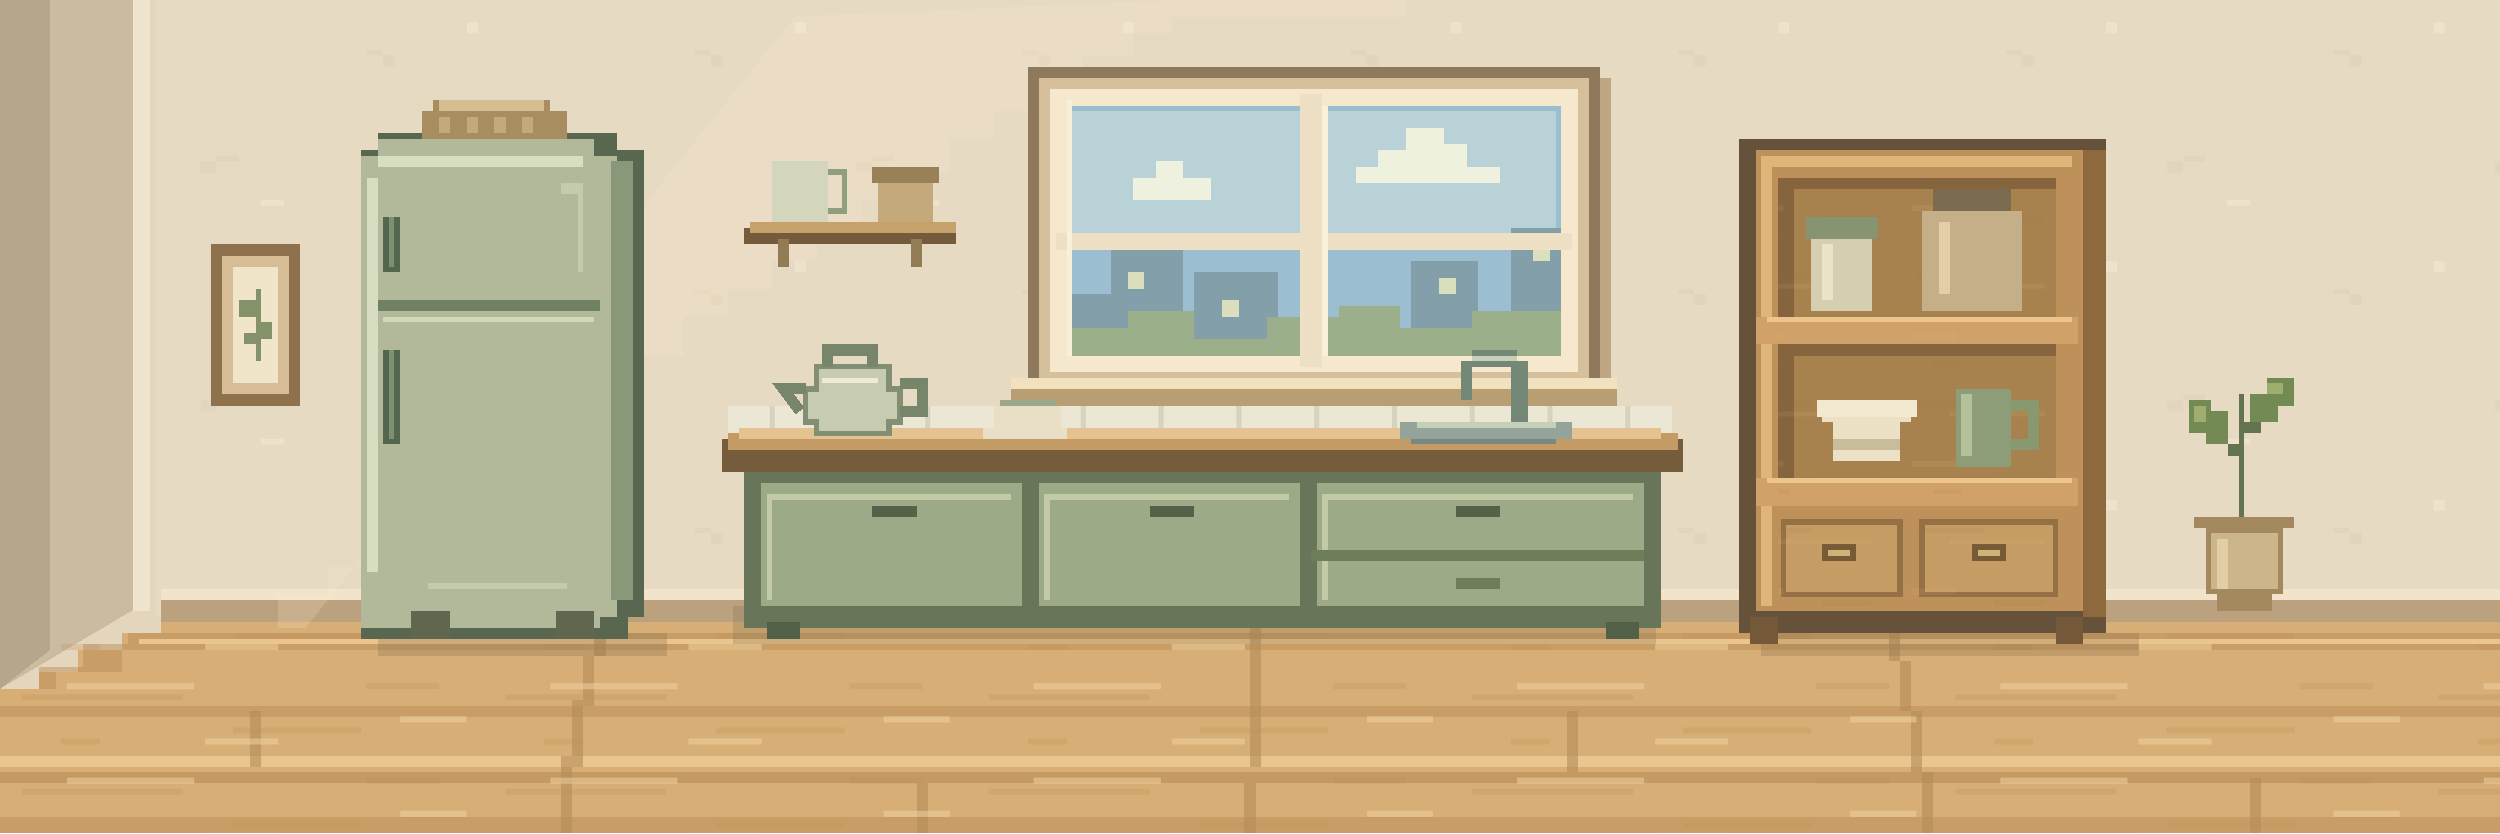
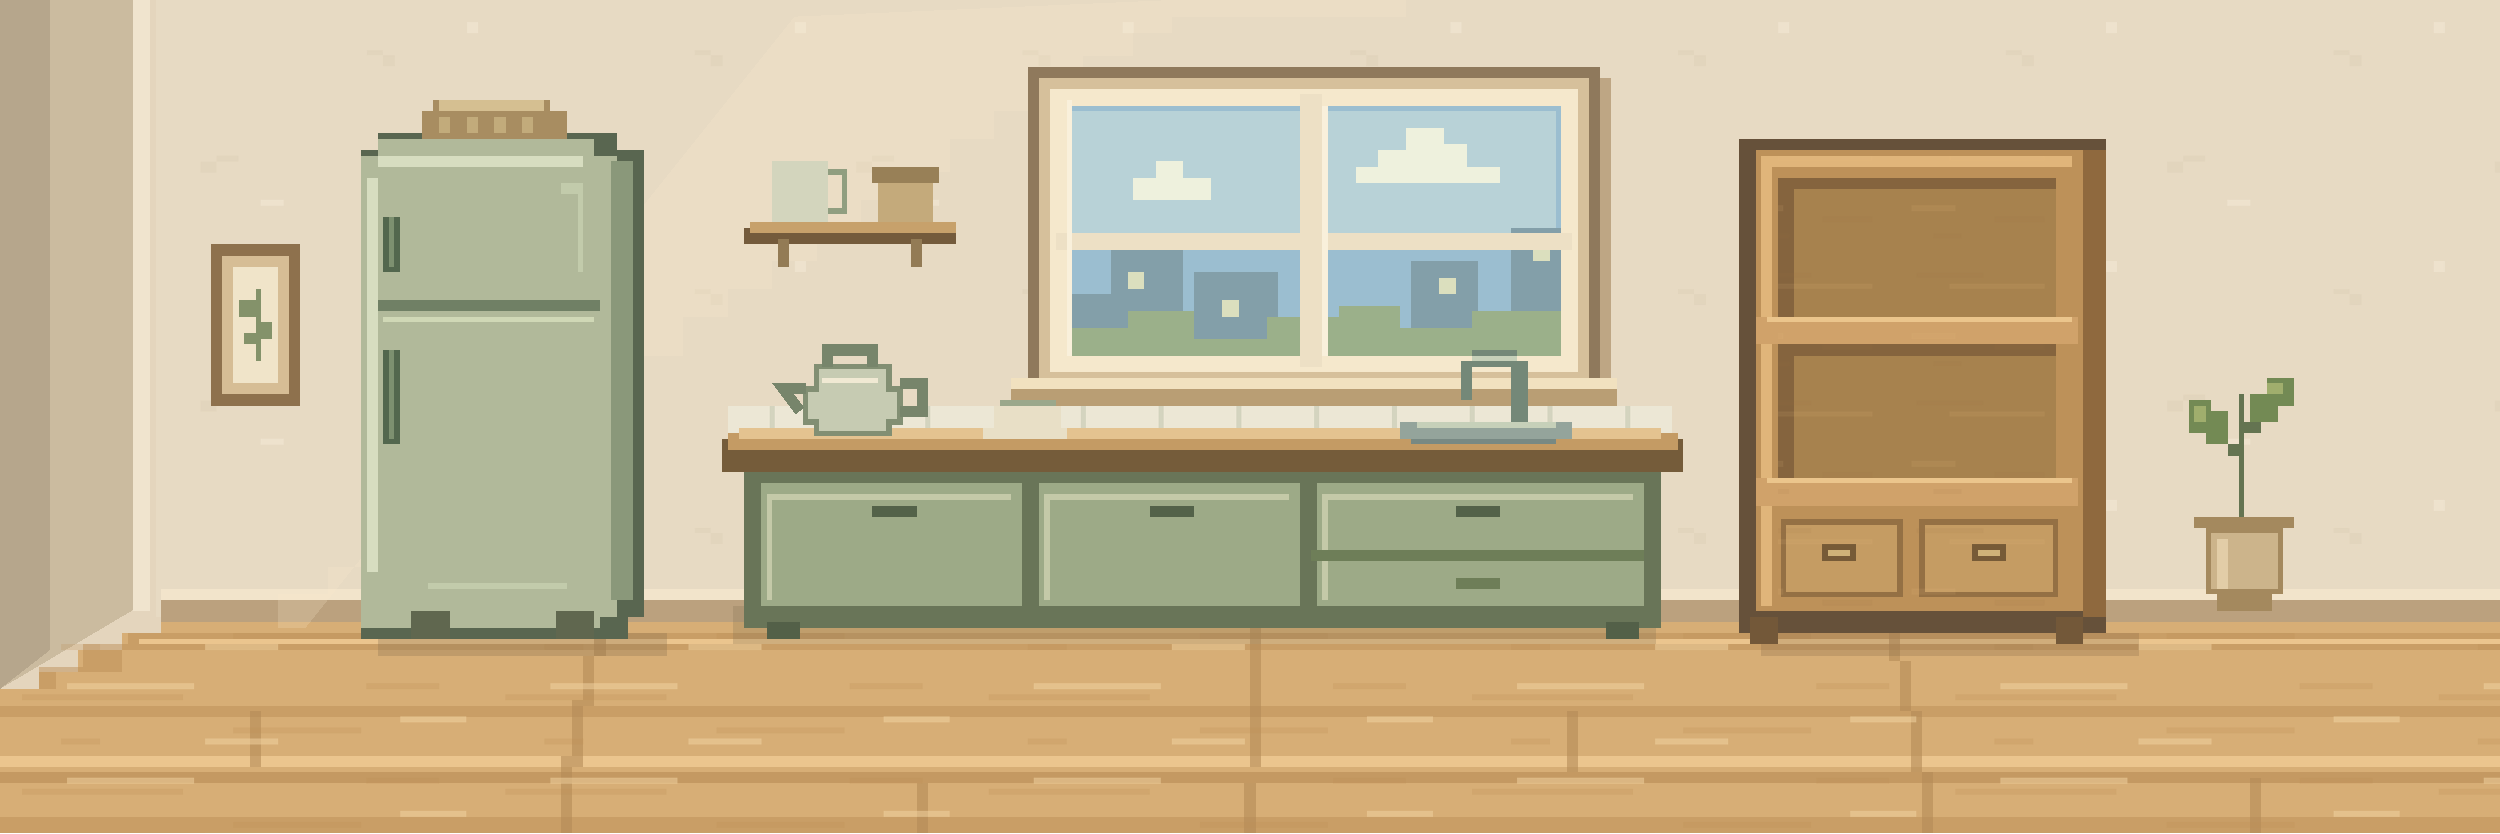
<svg xmlns="http://www.w3.org/2000/svg" width="900" height="300" viewBox="0 0 450 150" shape-rendering="crispEdges" role="img" aria-label="냉장고와 나무 팬트리가 있는 픽셀 주방">
  <defs>
    <pattern id="wall-pixels" width="59" height="43" patternUnits="userSpaceOnUse">
      <path d="M7 9h3v1H7ZM10 10h2v2h-2ZM39 28h4v1h-4ZM36 29h3v2h-3Z" fill="#c7b59a" opacity=".14" />
      <path d="M25 4h2v2h-2ZM47 36h4v1h-4Z" fill="#f8eedc" opacity=".4" />
    </pattern>
    <pattern id="floor-grain" width="87" height="17" patternUnits="userSpaceOnUse">
      <path d="M4 6h29v1H4ZM42 12h23v1H42ZM66 4h13v1H66ZM11 14h7v1h-7Z" fill="#bd8e55" opacity=".24" />
      <path d="M12 4h23v1H12ZM37 14h13v1H37ZM72 10h12v1H72Z" fill="#f1d4a2" opacity=".5" />
    </pattern>
    <pattern id="wood-grain" width="31" height="23" patternUnits="userSpaceOnUse">
      <path d="M4 3h12v1H4ZM18 16h9v1h-9ZM7 19h5v1H7Z" fill="#976b3e" opacity=".38" />
      <path d="M10 5h17v1H10ZM3 14h8v1H3Z" fill="#e6bd7f" opacity=".45" />
    </pattern>
    <pattern id="tile" width="14" height="10" patternUnits="userSpaceOnUse">
      <rect width="14" height="10" fill="#ece7d5" />
      <path d="M0 9h14M13 0v10" stroke="#d4d4bf" stroke-width="1" />
    </pattern>
  </defs>
  <rect width="450" height="150" fill="#e4d5bd" />
  <path d="M0 0h27v108L0 124Z" fill="#cbbb9f" />
  <path d="M0 0h9v117l-9 7Z" fill="#b6a68c" />
  <path d="M24 0h3v110h-3Z" fill="#f0e4ce" />
  <rect x="28" width="422" height="111" fill="#e7dac3" />
  <rect x="28" width="422" height="111" fill="url(#wall-pixels)" />
  <path d="M29 106h421v6H29Z" fill="#bba17e" />
  <path d="M29 106h421v2H29Z" fill="#f2e4cb" />
  <path d="M29 112h421v38H0v-26h7v-3h7v-4h8v-3h7Z" fill="#d7ae76" />
  <path d="M29 114h421v3H22v4H10v3H0v3h450v2H0v18h450v3H0v-26h7v-4h8v-4h8v-2Z" fill="#ba8b53" opacity=".48" />
  <path d="M0 139h450v2H0Z" fill="#b78952" opacity=".58" />
  <path d="M0 136h450v2H0ZM25 115h425v1H25Z" fill="#ebc58e" />
  <path d="M107 113h2v5h-2v9h-2v11h-2v12h-2v-14h2v-10h2v-8h2ZM225 113h2v25h-2ZM224 141h2v9h-2ZM340 113h2v6h2v9h2v11h2v11h-2v-11h-2v-11h-2v-9h-2ZM45 128h2v10h-2ZM165 141h2v9h-2ZM282 128h2v11h-2ZM405 140h2v10h-2Z" fill="#b48a56" opacity=".6" />
  <path d="M0 114h450v36H0Z" fill="url(#floor-grain)" />
  <path d="M211 0h42v3h-42v3h-7v4h-9v5h-8v5h-8v5h-8v6h-8v5h-8v5h-8v6h-8v5h-8v5h-8v7h-8v5h-8v5h-8v6h-8v5h-8v6h-8v5h-8v6h-8v5h-9v6H55l8-10 8-10 8-10 8-10 8-10 8-10 8-10 8-10 8-10 8-10 8-10Z" fill="#f9edcf" opacity=".2" />
  <path d="M187 14h103v59H187Z" fill="#bea684" />
  <path d="M185 12h103v59H185Z" fill="#8f795c" />
  <path d="M187 14h99v55h-99Z" fill="#d6c09b" />
  <path d="M189 16h95v51h-95Z" fill="#f5e8cc" />
  <path d="M192 19h89v45h-89Z" fill="#9bbed0" />
  <path d="M192 20h88v24h-88Z" fill="#b8d2d7" />
  <path d="M204 32h4v-3h5v3h5v4h-14ZM248 27h5v-4h7v3h4v4h6v3h-26v-3h4Z" fill="#eef1dd" />
  <path d="M192 53h8v-8h13v19h-21ZM215 49h15v15h-15ZM254 47h12v17h-12ZM272 41h9v23h-9Z" fill="#839fa9" />
  <path d="M203 49h3v3h-3ZM220 54h3v3h-3ZM259 50h3v3h-3ZM276 44h3v3h-3Z" fill="#dbdfbe" />
  <path d="M192 59h11v-3h12v5h13v-4h13v-2h11v4h13v-3h16v8h-89Z" fill="#9bb08a" />
  <path d="M234 17h4v49h-4ZM190 42h93v3h-93Z" fill="#ede0c5" />
  <path d="M192 18h1v46h-1ZM238 19h1v45h-1" fill="#f9f0db" />
  <path d="M182 69h109v4H182Z" fill="#b99e74" />
  <path d="M182 68h109v2H182Z" fill="#f1e1bf" />
  <path d="M68 114h52v4H68Z" fill="#866f4d" opacity=".3" />
  <path d="M65 27h3v-3h43v3h5v84h-3v4H65Z" fill="#596650" />
  <path d="M65 28h3v-3h39v3h4v83h-3v2H65Z" fill="#b1b99a" />
  <path d="M110 29h4v79h-4Z" fill="#8a987a" />
  <path d="M68 28h37v2H68ZM66 32h2v71h-2Z" fill="#d7ddc0" />
  <path d="M68 54h40v2H68Z" fill="#708065" />
  <path d="M69 57h38v1H69Z" fill="#d0d8b6" />
  <path d="M69 39h3v10h-3ZM69 63h3v17h-3Z" fill="#53674e" />
  <path d="M70 39h1v9h-1ZM70 63h1v16h-1Z" fill="#7d9070" />
  <path d="M74 110h7v5h-7ZM100 110h7v5h-7Z" fill="#60674f" />
  <path d="M77 105h25v1H77ZM101 33h4v16h-1V35h-3Z" fill="#c2cbab" />
  <path d="M78 18h21v2h3v5H76v-5h2Z" fill="#a88d61" />
  <path d="M79 18h19v2H79Z" fill="#d5bf91" />
  <path d="M79 21h2v3h-2ZM84 21h2v3h-2ZM89 21h2v3h-2ZM94 21h2v3h-2Z" fill="#c2ab7b" />
  <path d="M132 109h166v7H132Z" fill="#867353" opacity=".28" />
  <rect x="131" y="73" width="170" height="7" fill="url(#tile)" />
  <path d="M130 79h173v6H130Z" fill="#755c3a" />
  <path d="M131 78h171v3H131Z" fill="#c49b64" />
  <path d="M133 77h166v2H133Z" fill="#e4c390" />
  <path d="M134 85h165v28H134Z" fill="#697558" />
  <path d="M137 87h47v22h-47ZM187 87h47v22h-47ZM237 87h59v22h-59Z" fill="#9daa87" />
  <path d="M139 89h43v1h-43v18h-1V89ZM189 89h43v1h-43v18h-1V89ZM239 89h55v1h-55v18h-1V89Z" fill="#c4c9a8" />
  <path d="M157 91h8v2h-8ZM207 91h8v2h-8ZM262 91h8v2h-8Z" fill="#536249" />
  <path d="M236 99h60v2h-60ZM262 104h8v2h-8Z" fill="#6e7e58" />
  <path d="M138 112h6v3h-6ZM289 112h6v3h-6Z" fill="#536048" />
  <path d="M254 79h26v1h-26Z" fill="#788983" />
  <path d="M252 76h31v3h-31Z" fill="#94a49b" />
  <path d="M255 76h25v1h-25Z" fill="#c6d0b9" />
  <path d="M272 76V66h-7v6h-2v-7h2v-2h8v2h2v11Z" fill="#748878" />
  <path d="M265 64h8v1h-8Z" fill="#c6d0b9" />
  <path d="M134 41h38v3h-38Z" fill="#745b3c" />
  <path d="M135 40h37v2h-37Z" fill="#c7a16b" />
  <path d="M140 43h2v5h-2ZM164 43h2v5h-2Z" fill="#937b55" />
  <path d="M139 29h10v11h-10Z" fill="#d3d5bd" />
  <path d="M149 31h3v7h-3" fill="none" stroke="#909e80" />
  <path d="M158 32h10v8h-10Z" fill="#c4aa7b" />
  <path d="M157 30h12v3h-12Z" fill="#988057" />
  <path d="M145 70h2v-4h13v4h2v6h-2v2h-13v-2h-2Z" fill="#c6cbb2" stroke="#828f73" stroke-width="1" />
  <path d="M149 66v-3h8v3M162 69h4v5h-4M145 70h-4l3 4" fill="none" stroke="#77856b" stroke-width="2" />
  <path d="M148 68h10v1h-10Z" fill="#f0e9d3" />
  <path d="M177 77h15v2h-15ZM179 73h12v4h-12Z" fill="#e8dfc6" />
  <path d="M180 72h10v1h-10Z" fill="#9ba88b" />
  <path d="M317 114h68v4h-68Z" fill="#816542" opacity=".25" />
  <path d="M313 25h66v89h-66Z" fill="#66513a" />
  <path d="M316 27h59v83h-59Z" fill="#bd9159" />
  <path d="M375 27h4v84h-4Z" fill="#8f693e" />
  <path d="M317 28h56v2h-56ZM317 29h2v80h-2Z" fill="#e0b57a" />
  <path d="M320 32h50v25h-50ZM320 62h50v24h-50Z" fill="#85643e" />
  <path d="M323 34h47v23h-47ZM323 64h47v22h-47Z" fill="#a7824e" />
  <path d="M316 57h58v5h-58ZM316 86h58v5h-58Z" fill="#d0a26a" />
  <path d="M318 57h55v1h-55ZM318 86h55v1h-55Z" fill="#ebc58c" />
  <path d="M321 94h21v13h-21ZM346 94h24v13h-24Z" fill="#c59c63" stroke="#947044" />
  <path d="M328 98h6v3h-6ZM355 98h6v3h-6Z" fill="#775b37" />
  <path d="M329 99h4v1h-4ZM356 99h4v1h-4Z" fill="#cfb278" />
  <path d="M315 111h5v5h-5ZM370 111h5v5h-5Z" fill="#735839" />
  <path d="M320 27h50v83h-50Z" fill="url(#wood-grain)" opacity=".24" />
-   <path d="M326 42h11v14h-11Z" fill="#d6ceb0" />
-   <path d="M325 39h13v4h-13Z" fill="#879371" />
-   <path d="M328 44h2v10h-2Z" fill="#e9e3c8" />
-   <path d="M346 38h3v-3h12v3h3v18h-18Z" fill="#c4af88" />
-   <path d="M348 34h14v4h-14Z" fill="#7c6c4f" />
-   <path d="M349 40h2v13h-2Z" fill="#e3cea8" />
-   <path d="M328 74h16v2h-2v7h-12v-7h-2Z" fill="#ece1c5" />
-   <path d="M327 72h18v3h-18Z" fill="#f3e9d0" />
-   <path d="M330 79h12v2h-12Z" fill="#c8bc9b" />
-   <path d="M352 70h10v14h-10Z" fill="#8c9d77" />
-   <path d="M362 73h4v7h-4" fill="none" stroke="#89996f" stroke-width="2" />
-   <path d="M353 71h2v11h-2Z" fill="#b4c19a" />
  <path d="M403 71h1v24h-1ZM401 80h3v2h-3ZM404 76h3v2h-3Z" fill="#647451" />
  <path d="M401 80h-4v-2h-3v-6h4v2h3ZM405 76v-5h3v-3h5v5h-3v3Z" fill="#738a54" />
  <path d="M395 73h2v3h-2ZM408 69h3v2h-3Z" fill="#a0ae6d" />
  <path d="M395 93h18v2h-2v12h-2v3h-10v-3h-2V95h-2Z" fill="#a4895e" />
  <path d="M398 96h12v10h-12Z" fill="#ccb48b" />
  <path d="M399 97h2v9h-2Z" fill="#e2cda7" />
  <path d="M38 44h16v29H38Z" fill="#8e714d" />
  <path d="M40 46h12v25H40Z" fill="#d6bd95" />
  <path d="M42 48h8v21h-8Z" fill="#f0e4c9" />
  <path d="M46 52h1v13h-1ZM43 54h3v3h-3ZM47 58h2v3h-2ZM44 60h2v2h-2Z" fill="#84926a" />
</svg>
